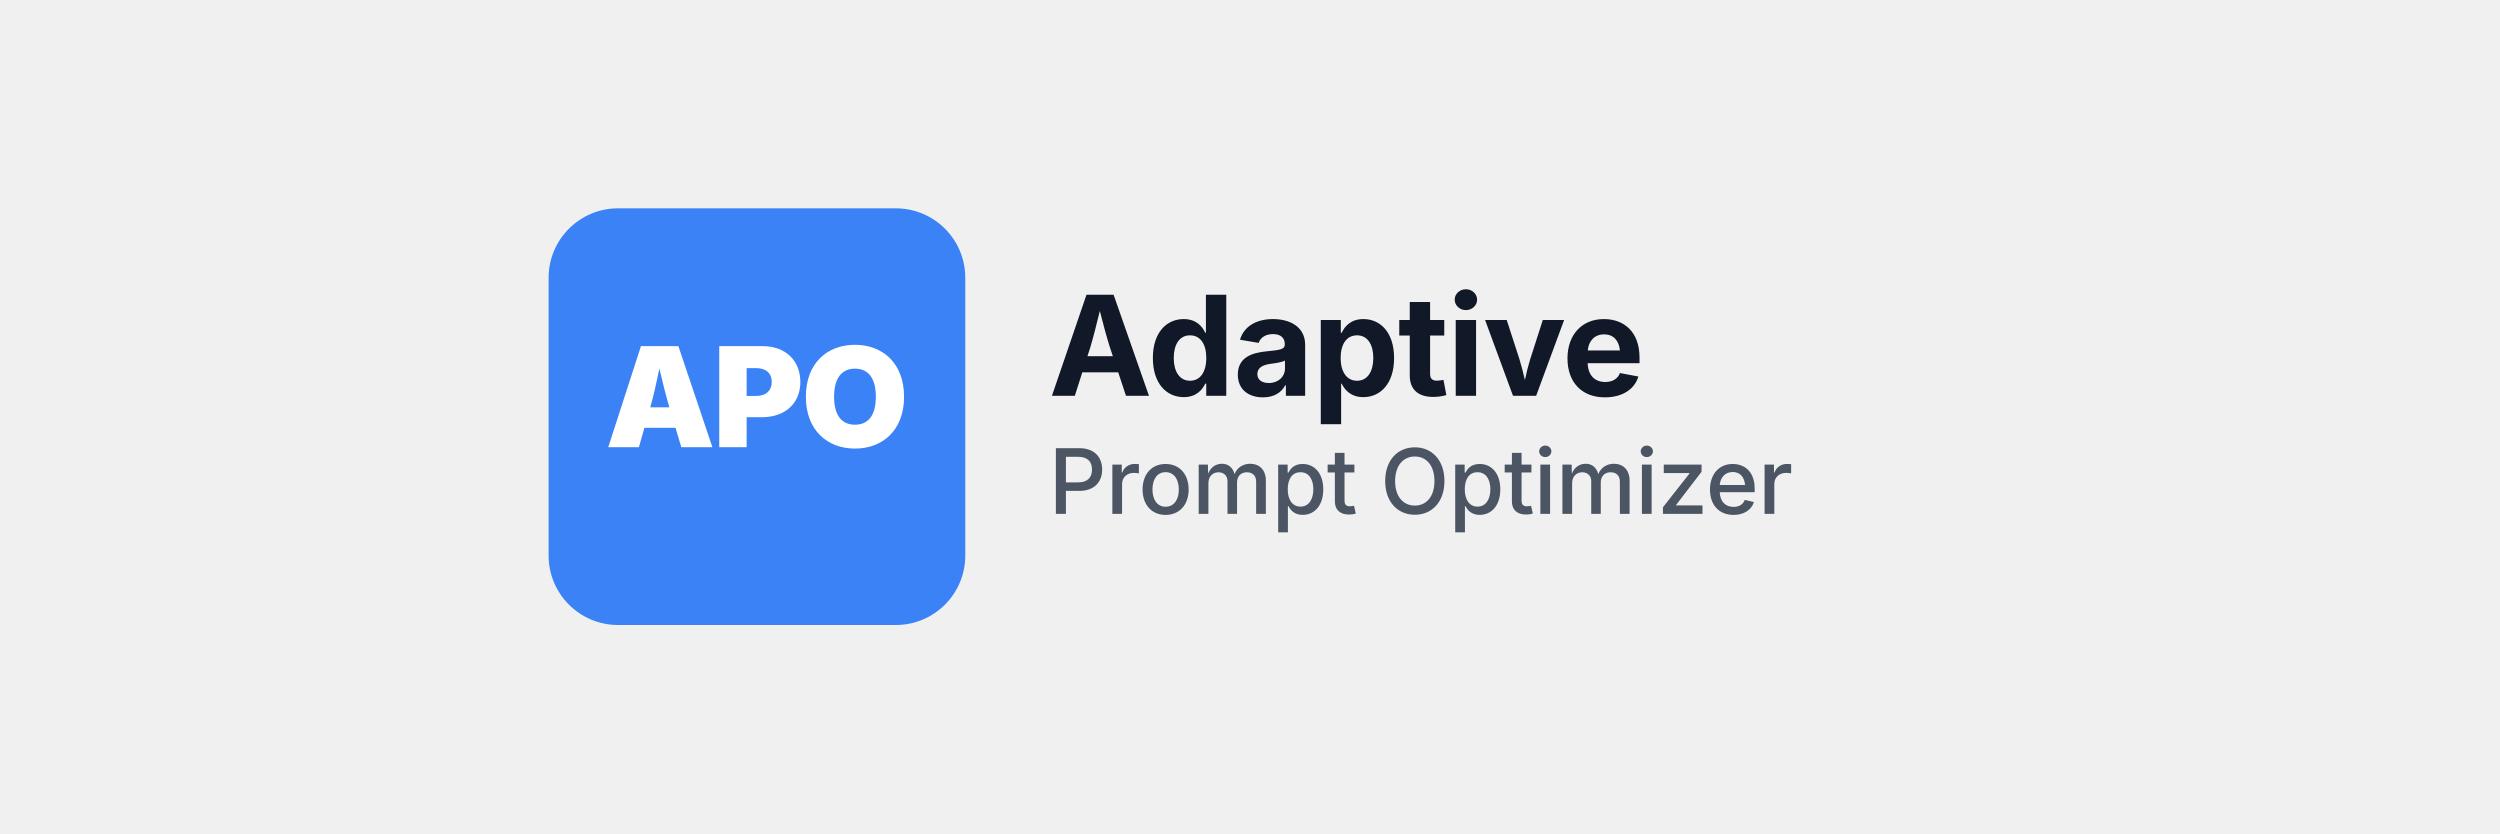
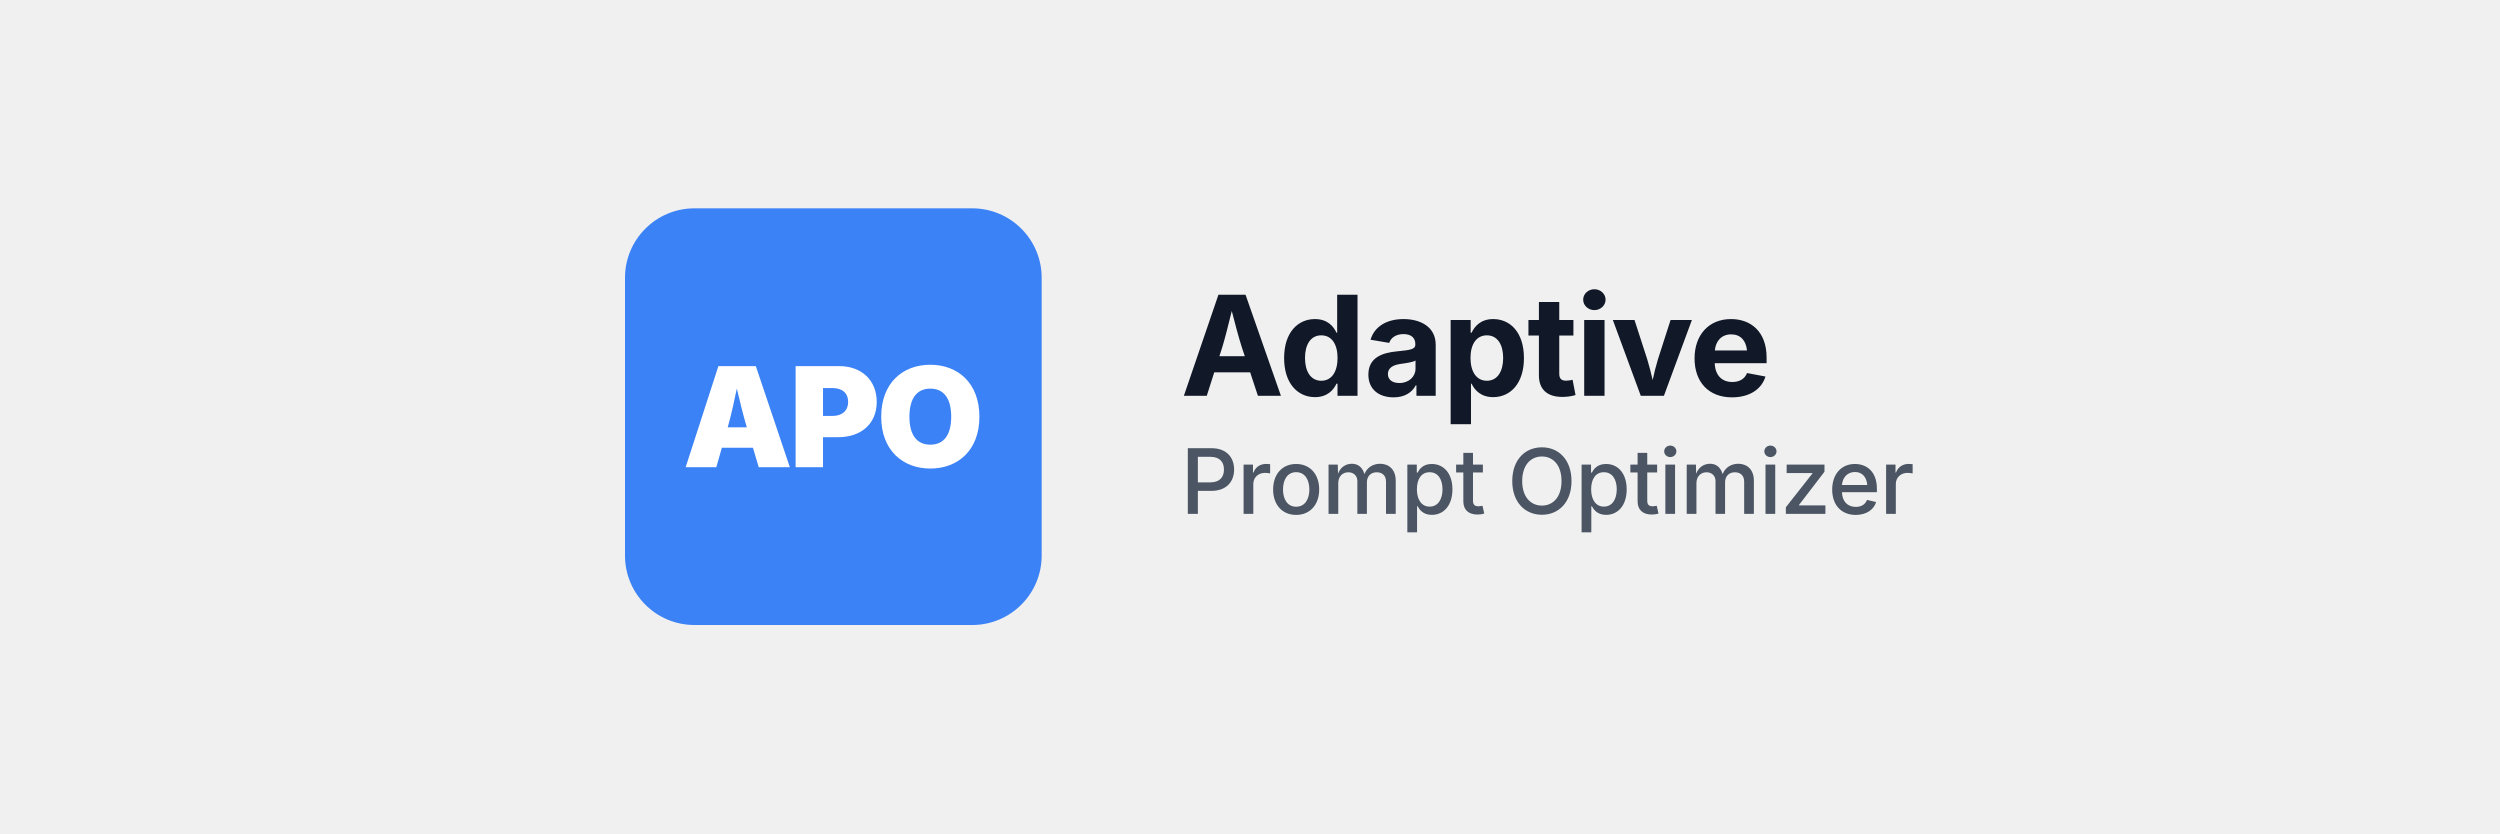
<svg xmlns="http://www.w3.org/2000/svg" width="720" height="240" viewBox="0 0 720 240">
  <rect width="720" height="240" fill="none" />
  <g transform="translate(360,120)" text-rendering="geometricPrecision">
-     <rect x="-202" y="-60" width="120" height="120" rx="20" fill="#3B82F6" />
-     <text x="-142" y="0" dy="0.22em" text-anchor="middle" alignment-baseline="middle" font-family="Inter, system-ui, -apple-system, 'Segoe UI', Roboto, Helvetica, Arial, sans-serif" font-weight="900" font-size="40" letter-spacing="-0.8" fill="#FFFFFF">APO</text>
-     <g transform="translate(-58,2)">
-       <text x="0" y="-8" font-family="Inter, system-ui, -apple-system, 'Segoe UI', Roboto, Helvetica, Arial, sans-serif" font-weight="700" font-size="40" letter-spacing="-0.5" fill="#111827" lengthAdjust="spacing" textLength="260">Adaptive</text>
-       <text x="0" y="26" font-family="Inter, system-ui, -apple-system, 'Segoe UI', Roboto, Helvetica, Arial, sans-serif" font-weight="500" font-size="26" letter-spacing="-0.2" fill="#4B5563" lengthAdjust="spacing" textLength="260">Prompt Optimizer</text>
+     <rect x="-180" y="-60" width="120" height="120" rx="20" fill="#3B82F6" />
+     <text x="-120" y="0" text-anchor="middle" dominant-baseline="central" font-family="Inter, system-ui, -apple-system, 'Segoe UI', Roboto, Helvetica, Arial, sans-serif" font-weight="900" font-size="40" letter-spacing="-1.1" fill="#FFFFFF">APO</text>
+     <g transform="translate(-20,2)">
+       <text x="0" y="-8" font-family="Inter, system-ui, -apple-system, 'Segoe UI', Roboto, Helvetica, Arial, sans-serif" font-weight="700" font-size="40" letter-spacing="-0.7" fill="#111827">Adaptive</text>
+       <text x="0" y="26" font-family="Inter, system-ui, -apple-system, 'Segoe UI', Roboto, Helvetica, Arial, sans-serif" font-weight="500" font-size="26" letter-spacing="-0.4" fill="#4B5563">Prompt Optimizer</text>
    </g>
  </g>
</svg>
